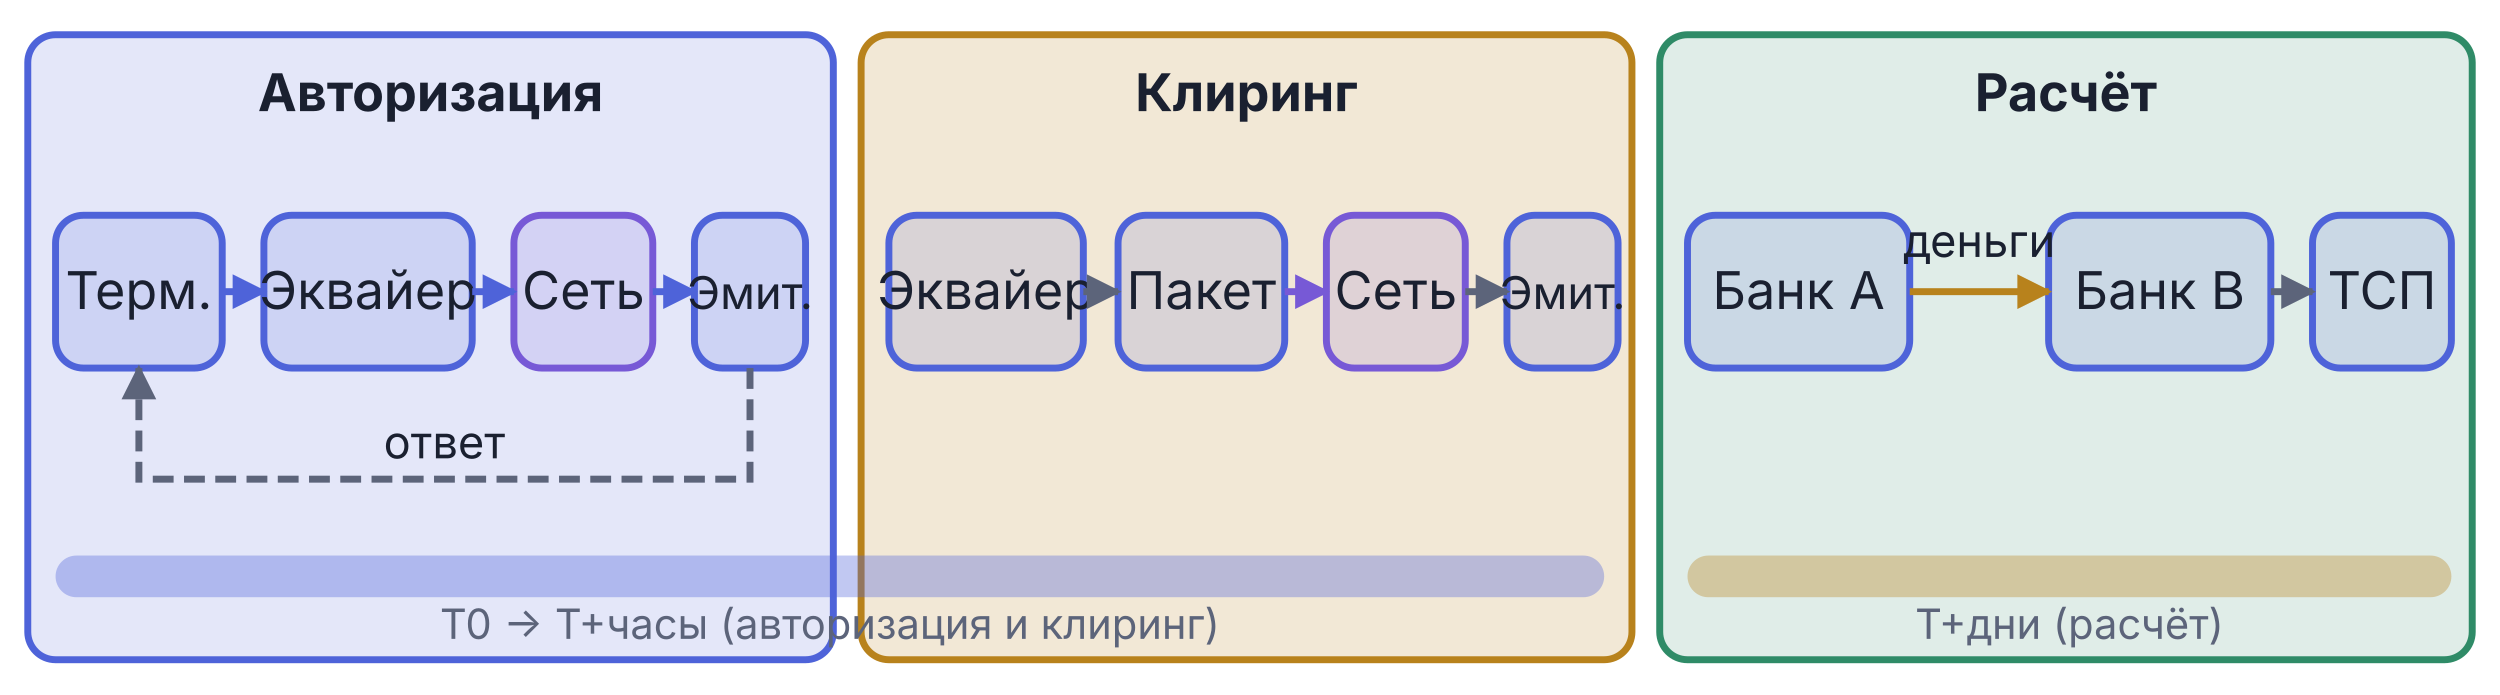
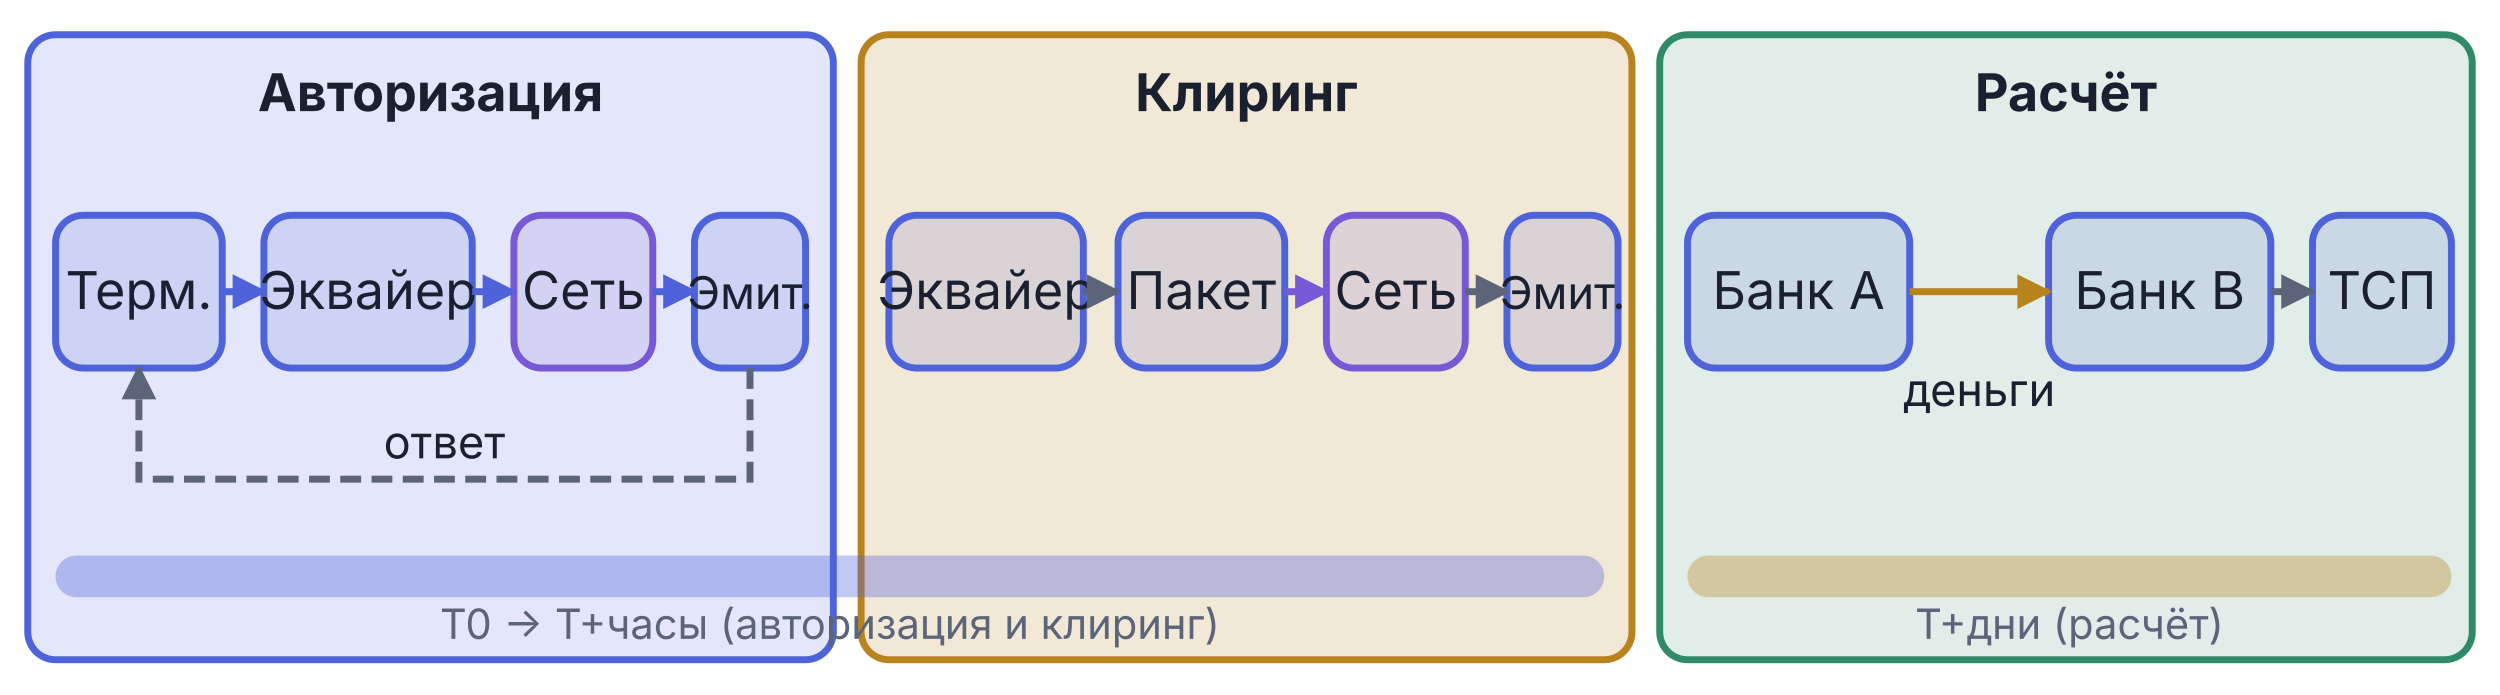
- <svg xmlns="http://www.w3.org/2000/svg" viewBox="0 0 720 200" width="720" height="200">
-   <defs>
+ <svg xmlns="http://www.w3.org/2000/svg" viewBox="0 0 720 200" width="720" height="200" version="1.1" id="svg29">
+   <defs id="defs8">
    <marker id="arr-AccentA" viewBox="0 0 10 10" refX="9" refY="5" markerWidth="5" markerHeight="5" orient="auto">
-       <path d="M0,0 L10,5 L0,10 Z" fill="#4E63D9" />
+       <path d="M0,0 L10,5 L0,10 Z" fill="#4E63D9" id="path1" />
    </marker>
    <marker id="arr-AccentA-s" viewBox="0 0 10 10" refX="1" refY="5" markerWidth="5" markerHeight="5" orient="auto">
-       <path d="M10,0 L0,5 L10,10 Z" fill="#4E63D9" />
+       <path d="M10,0 L0,5 L10,10 Z" fill="#4E63D9" id="path2" />
    </marker>
    <marker id="arr-Muted" viewBox="0 0 10 10" refX="9" refY="5" markerWidth="5" markerHeight="5" orient="auto">
-       <path d="M0,0 L10,5 L0,10 Z" fill="#5C647A" />
+       <path d="M0,0 L10,5 L0,10 Z" fill="#5C647A" id="path3" />
    </marker>
    <marker id="arr-Muted-s" viewBox="0 0 10 10" refX="1" refY="5" markerWidth="5" markerHeight="5" orient="auto">
-       <path d="M10,0 L0,5 L10,10 Z" fill="#5C647A" />
+       <path d="M10,0 L0,5 L10,10 Z" fill="#5C647A" id="path4" />
    </marker>
    <marker id="arr-AccentB" viewBox="0 0 10 10" refX="9" refY="5" markerWidth="5" markerHeight="5" orient="auto">
-       <path d="M0,0 L10,5 L0,10 Z" fill="#7759D6" />
+       <path d="M0,0 L10,5 L0,10 Z" fill="#7759D6" id="path5" />
    </marker>
    <marker id="arr-AccentB-s" viewBox="0 0 10 10" refX="1" refY="5" markerWidth="5" markerHeight="5" orient="auto">
-       <path d="M10,0 L0,5 L10,10 Z" fill="#7759D6" />
+       <path d="M10,0 L0,5 L10,10 Z" fill="#7759D6" id="path6" />
    </marker>
    <marker id="arr-Warn" viewBox="0 0 10 10" refX="9" refY="5" markerWidth="5" markerHeight="5" orient="auto">
-       <path d="M0,0 L10,5 L0,10 Z" fill="#B8821C" />
+       <path d="M0,0 L10,5 L0,10 Z" fill="#B8821C" id="path7" />
    </marker>
    <marker id="arr-Warn-s" viewBox="0 0 10 10" refX="1" refY="5" markerWidth="5" markerHeight="5" orient="auto">
-       <path d="M10,0 L0,5 L10,10 Z" fill="#B8821C" />
+       <path d="M10,0 L0,5 L10,10 Z" fill="#B8821C" id="path8" />
    </marker>
  </defs>
-   <rect x="8" y="10" width="232" height="180" rx="8" fill="#4E63D9" fill-opacity="0.15" stroke="#4E63D9" stroke-width="2" />
-   <rect x="248" y="10" width="222" height="180" rx="8" fill="#B8821C" fill-opacity="0.18" stroke="#B8821C" stroke-width="2" />
-   <rect x="478" y="10" width="234" height="180" rx="8" fill="#2F8B67" fill-opacity="0.15" stroke="#2F8B67" stroke-width="2" />
-   <text x="124" y="32" text-anchor="middle" font-family="Inter, -apple-system, BlinkMacSystemFont, 'Helvetica Neue', Arial, sans-serif" font-size="15" font-weight="bold" fill="#1A2030">Авторизация</text>
-   <text x="359" y="32" text-anchor="middle" font-family="Inter, -apple-system, BlinkMacSystemFont, 'Helvetica Neue', Arial, sans-serif" font-size="15" font-weight="bold" fill="#1A2030">Клиринг</text>
-   <text x="595" y="32" text-anchor="middle" font-family="Inter, -apple-system, BlinkMacSystemFont, 'Helvetica Neue', Arial, sans-serif" font-size="15" font-weight="bold" fill="#1A2030">Расчёт</text>
-   <rect x="16" y="62" width="48" height="44" rx="8" fill="#4E63D9" fill-opacity="0.15" stroke="#4E63D9" stroke-width="2" />
-   <text x="40" y="89" text-anchor="middle" font-family="Inter, -apple-system, BlinkMacSystemFont, 'Helvetica Neue', Arial, sans-serif" font-size="15" fill="#1A2030">Терм.</text>
-   <rect x="76" y="62" width="60" height="44" rx="8" fill="#4E63D9" fill-opacity="0.15" stroke="#4E63D9" stroke-width="2" />
-   <text x="106" y="89" text-anchor="middle" font-family="Inter, -apple-system, BlinkMacSystemFont, 'Helvetica Neue', Arial, sans-serif" font-size="15" fill="#1A2030">Эквайер</text>
-   <rect x="148" y="62" width="40" height="44" rx="8" fill="#7759D6" fill-opacity="0.15" stroke="#7759D6" stroke-width="2" />
-   <text x="168" y="89" text-anchor="middle" font-family="Inter, -apple-system, BlinkMacSystemFont, 'Helvetica Neue', Arial, sans-serif" font-size="15" fill="#1A2030">Сеть</text>
-   <rect x="200" y="62" width="32" height="44" rx="8" fill="#4E63D9" fill-opacity="0.15" stroke="#4E63D9" stroke-width="2" />
-   <text x="216" y="89" text-anchor="middle" font-family="Inter, -apple-system, BlinkMacSystemFont, 'Helvetica Neue', Arial, sans-serif" font-size="13" fill="#1A2030">Эмит.</text>
-   <line x1="64" y1="84" x2="76" y2="84" stroke="#4E63D9" stroke-width="2" marker-end="url(#arr-AccentA)" />
-   <line x1="136" y1="84" x2="148" y2="84" stroke="#4E63D9" stroke-width="2" marker-end="url(#arr-AccentA)" />
-   <line x1="188" y1="84" x2="200" y2="84" stroke="#4E63D9" stroke-width="2" marker-end="url(#arr-AccentA)" />
-   <path d="M 216,106 L 216,138 L 40,138 L 40,106" fill="none" stroke="#5C647A" stroke-width="2" stroke-dasharray="6,3" marker-end="url(#arr-Muted)" />
-   <text x="128" y="132" text-anchor="middle" font-family="Inter, -apple-system, BlinkMacSystemFont, 'Helvetica Neue', Arial, sans-serif" font-size="13" fill="#1A2030">ответ</text>
-   <rect x="256" y="62" width="56" height="44" rx="8" fill="#4E63D9" fill-opacity="0.15" stroke="#4E63D9" stroke-width="2" />
-   <text x="284" y="89" text-anchor="middle" font-family="Inter, -apple-system, BlinkMacSystemFont, 'Helvetica Neue', Arial, sans-serif" font-size="15" fill="#1A2030">Эквайер</text>
-   <rect x="322" y="62" width="48" height="44" rx="8" fill="#4E63D9" fill-opacity="0.15" stroke="#4E63D9" stroke-width="2" />
-   <text x="346" y="89" text-anchor="middle" font-family="Inter, -apple-system, BlinkMacSystemFont, 'Helvetica Neue', Arial, sans-serif" font-size="15" fill="#1A2030">Пакет</text>
-   <rect x="382" y="62" width="40" height="44" rx="8" fill="#7759D6" fill-opacity="0.15" stroke="#7759D6" stroke-width="2" />
-   <text x="402" y="89" text-anchor="middle" font-family="Inter, -apple-system, BlinkMacSystemFont, 'Helvetica Neue', Arial, sans-serif" font-size="15" fill="#1A2030">Сеть</text>
-   <rect x="434" y="62" width="32" height="44" rx="8" fill="#4E63D9" fill-opacity="0.15" stroke="#4E63D9" stroke-width="2" />
-   <text x="450" y="89" text-anchor="middle" font-family="Inter, -apple-system, BlinkMacSystemFont, 'Helvetica Neue', Arial, sans-serif" font-size="13" fill="#1A2030">Эмит.</text>
-   <line x1="312" y1="84" x2="322" y2="84" stroke="#5C647A" stroke-width="2" marker-end="url(#arr-Muted)" />
-   <line x1="370" y1="84" x2="382" y2="84" stroke="#7759D6" stroke-width="2" marker-end="url(#arr-AccentB)" />
-   <line x1="422" y1="84" x2="434" y2="84" stroke="#5C647A" stroke-width="2" marker-end="url(#arr-Muted)" />
-   <rect x="486" y="62" width="64" height="44" rx="8" fill="#4E63D9" fill-opacity="0.15" stroke="#4E63D9" stroke-width="2" />
-   <text x="518" y="89" text-anchor="middle" font-family="Inter, -apple-system, BlinkMacSystemFont, 'Helvetica Neue', Arial, sans-serif" font-size="15" fill="#1A2030">Банк A</text>
-   <rect x="590" y="62" width="64" height="44" rx="8" fill="#4E63D9" fill-opacity="0.15" stroke="#4E63D9" stroke-width="2" />
-   <text x="622" y="89" text-anchor="middle" font-family="Inter, -apple-system, BlinkMacSystemFont, 'Helvetica Neue', Arial, sans-serif" font-size="15" fill="#1A2030">Банк B</text>
-   <rect x="666" y="62" width="40" height="44" rx="8" fill="#4E63D9" fill-opacity="0.15" stroke="#4E63D9" stroke-width="2" />
-   <text x="686" y="89" text-anchor="middle" font-family="Inter, -apple-system, BlinkMacSystemFont, 'Helvetica Neue', Arial, sans-serif" font-size="15" fill="#1A2030">ТСП</text>
-   <line x1="550" y1="84" x2="590" y2="84" stroke="#B8821C" stroke-width="2" marker-end="url(#arr-Warn)" />
-   <text x="570" y="74" text-anchor="middle" font-family="Inter, -apple-system, BlinkMacSystemFont, 'Helvetica Neue', Arial, sans-serif" font-size="13" fill="#1A2030">деньги</text>
-   <line x1="654" y1="84" x2="666" y2="84" stroke="#5C647A" stroke-width="2" marker-end="url(#arr-Muted)" />
-   <rect x="16" y="160" width="446" height="12" rx="6" fill="#4E63D9" fill-opacity="0.35" stroke="none" />
-   <rect x="486" y="160" width="220" height="12" rx="6" fill="#B8821C" fill-opacity="0.35" stroke="none" />
-   <text x="239" y="184" text-anchor="middle" font-family="Inter, -apple-system, BlinkMacSystemFont, 'Helvetica Neue', Arial, sans-serif" font-size="12" fill="#5C647A">T0 → T+часы (авторизация и клиринг)</text>
-   <text x="596" y="184" text-anchor="middle" font-family="Inter, -apple-system, BlinkMacSystemFont, 'Helvetica Neue', Arial, sans-serif" font-size="12" fill="#5C647A">T+дни (расчёт)</text>
+   <rect x="8" y="10" width="232" height="180" rx="8" fill="#4E63D9" fill-opacity="0.15" stroke="#4E63D9" stroke-width="2" id="rect8" />
+   <rect x="248" y="10" width="222" height="180" rx="8" fill="#B8821C" fill-opacity="0.18" stroke="#B8821C" stroke-width="2" id="rect9" />
+   <rect x="478" y="10" width="234" height="180" rx="8" fill="#2F8B67" fill-opacity="0.15" stroke="#2F8B67" stroke-width="2" id="rect10" />
+   <text x="124" y="32" text-anchor="middle" font-family="Inter, -apple-system, BlinkMacSystemFont, 'Helvetica Neue', Arial, sans-serif" font-size="15" font-weight="bold" fill="#1A2030" id="text10">Авторизация</text>
+   <text x="359" y="32" text-anchor="middle" font-family="Inter, -apple-system, BlinkMacSystemFont, 'Helvetica Neue', Arial, sans-serif" font-size="15" font-weight="bold" fill="#1A2030" id="text11">Клиринг</text>
+   <text x="595" y="32" text-anchor="middle" font-family="Inter, -apple-system, BlinkMacSystemFont, 'Helvetica Neue', Arial, sans-serif" font-size="15" font-weight="bold" fill="#1A2030" id="text12">Расчёт</text>
+   <rect x="16" y="62" width="48" height="44" rx="8" fill="#4E63D9" fill-opacity="0.15" stroke="#4E63D9" stroke-width="2" id="rect12" />
+   <text x="40" y="89" text-anchor="middle" font-family="Inter, -apple-system, BlinkMacSystemFont, 'Helvetica Neue', Arial, sans-serif" font-size="15" fill="#1A2030" id="text13">Терм.</text>
+   <rect x="76" y="62" width="60" height="44" rx="8" fill="#4E63D9" fill-opacity="0.15" stroke="#4E63D9" stroke-width="2" id="rect13" />
+   <text x="106" y="89" text-anchor="middle" font-family="Inter, -apple-system, BlinkMacSystemFont, 'Helvetica Neue', Arial, sans-serif" font-size="15" fill="#1A2030" id="text14">Эквайер</text>
+   <rect x="148" y="62" width="40" height="44" rx="8" fill="#7759D6" fill-opacity="0.15" stroke="#7759D6" stroke-width="2" id="rect14" />
+   <text x="168" y="89" text-anchor="middle" font-family="Inter, -apple-system, BlinkMacSystemFont, 'Helvetica Neue', Arial, sans-serif" font-size="15" fill="#1A2030" id="text15">Сеть</text>
+   <rect x="200" y="62" width="32" height="44" rx="8" fill="#4E63D9" fill-opacity="0.15" stroke="#4E63D9" stroke-width="2" id="rect15" />
+   <text x="216" y="89" text-anchor="middle" font-family="Inter, -apple-system, BlinkMacSystemFont, 'Helvetica Neue', Arial, sans-serif" font-size="13" fill="#1A2030" id="text16">Эмит.</text>
+   <line x1="64" y1="84" x2="76" y2="84" stroke="#4E63D9" stroke-width="2" marker-end="url(#arr-AccentA)" id="line16" />
+   <line x1="136" y1="84" x2="148" y2="84" stroke="#4E63D9" stroke-width="2" marker-end="url(#arr-AccentA)" id="line17" />
+   <line x1="188" y1="84" x2="200" y2="84" stroke="#4E63D9" stroke-width="2" marker-end="url(#arr-AccentA)" id="line18" />
+   <path d="M 216,106 L 216,138 L 40,138 L 40,106" fill="none" stroke="#5C647A" stroke-width="2" stroke-dasharray="6,3" marker-end="url(#arr-Muted)" id="path18" />
+   <text x="128" y="132" text-anchor="middle" font-family="Inter, -apple-system, BlinkMacSystemFont, 'Helvetica Neue', Arial, sans-serif" font-size="13" fill="#1A2030" id="text18">ответ</text>
+   <rect x="256" y="62" width="56" height="44" rx="8" fill="#4E63D9" fill-opacity="0.15" stroke="#4E63D9" stroke-width="2" id="rect18" />
+   <text x="284" y="89" text-anchor="middle" font-family="Inter, -apple-system, BlinkMacSystemFont, 'Helvetica Neue', Arial, sans-serif" font-size="15" fill="#1A2030" id="text19">Эквайер</text>
+   <rect x="322" y="62" width="48" height="44" rx="8" fill="#4E63D9" fill-opacity="0.15" stroke="#4E63D9" stroke-width="2" id="rect19" />
+   <text x="346" y="89" text-anchor="middle" font-family="Inter, -apple-system, BlinkMacSystemFont, 'Helvetica Neue', Arial, sans-serif" font-size="15" fill="#1A2030" id="text20">Пакет</text>
+   <rect x="382" y="62" width="40" height="44" rx="8" fill="#7759D6" fill-opacity="0.15" stroke="#7759D6" stroke-width="2" id="rect20" />
+   <text x="402" y="89" text-anchor="middle" font-family="Inter, -apple-system, BlinkMacSystemFont, 'Helvetica Neue', Arial, sans-serif" font-size="15" fill="#1A2030" id="text21">Сеть</text>
+   <rect x="434" y="62" width="32" height="44" rx="8" fill="#4E63D9" fill-opacity="0.15" stroke="#4E63D9" stroke-width="2" id="rect21" />
+   <text x="450" y="89" text-anchor="middle" font-family="Inter, -apple-system, BlinkMacSystemFont, 'Helvetica Neue', Arial, sans-serif" font-size="13" fill="#1A2030" id="text22">Эмит.</text>
+   <line x1="312" y1="84" x2="322" y2="84" stroke="#5C647A" stroke-width="2" marker-end="url(#arr-Muted)" id="line22" />
+   <line x1="370" y1="84" x2="382" y2="84" stroke="#7759D6" stroke-width="2" marker-end="url(#arr-AccentB)" id="line23" />
+   <line x1="422" y1="84" x2="434" y2="84" stroke="#5C647A" stroke-width="2" marker-end="url(#arr-Muted)" id="line24" />
+   <rect x="486" y="62" width="64" height="44" rx="8" fill="#4E63D9" fill-opacity="0.15" stroke="#4E63D9" stroke-width="2" id="rect24" />
+   <text x="518" y="89" text-anchor="middle" font-family="Inter, -apple-system, BlinkMacSystemFont, 'Helvetica Neue', Arial, sans-serif" font-size="15" fill="#1A2030" id="text24">Банк A</text>
+   <rect x="590" y="62" width="64" height="44" rx="8" fill="#4E63D9" fill-opacity="0.15" stroke="#4E63D9" stroke-width="2" id="rect25" />
+   <text x="622" y="89" text-anchor="middle" font-family="Inter, -apple-system, BlinkMacSystemFont, 'Helvetica Neue', Arial, sans-serif" font-size="15" fill="#1A2030" id="text25">Банк B</text>
+   <rect x="666" y="62" width="40" height="44" rx="8" fill="#4E63D9" fill-opacity="0.15" stroke="#4E63D9" stroke-width="2" id="rect26" />
+   <text x="686" y="89" text-anchor="middle" font-family="Inter, -apple-system, BlinkMacSystemFont, 'Helvetica Neue', Arial, sans-serif" font-size="15" fill="#1A2030" id="text26">ТСП</text>
+   <line x1="550" y1="84" x2="590" y2="84" stroke="#B8821C" stroke-width="2" marker-end="url(#arr-Warn)" id="line26" />
+   <text x="570" y="116.932" text-anchor="middle" font-family="Inter, '-apple-system', BlinkMacSystemFont, 'Helvetica Neue', Arial, sans-serif" font-size="13px" fill="#1a2030" id="text27">деньги</text>
+   <line x1="654" y1="84" x2="666" y2="84" stroke="#5C647A" stroke-width="2" marker-end="url(#arr-Muted)" id="line27" />
+   <rect x="16" y="160" width="446" height="12" rx="6" fill="#4E63D9" fill-opacity="0.35" stroke="none" id="rect27" />
+   <rect x="486" y="160" width="220" height="12" rx="6" fill="#B8821C" fill-opacity="0.35" stroke="none" id="rect28" />
+   <text x="239" y="184" text-anchor="middle" font-family="Inter, -apple-system, BlinkMacSystemFont, 'Helvetica Neue', Arial, sans-serif" font-size="12" fill="#5C647A" id="text28">T0 → T+часы (авторизация и клиринг)</text>
+   <text x="596" y="184" text-anchor="middle" font-family="Inter, -apple-system, BlinkMacSystemFont, 'Helvetica Neue', Arial, sans-serif" font-size="12" fill="#5C647A" id="text29">T+дни (расчёт)</text>
</svg>
